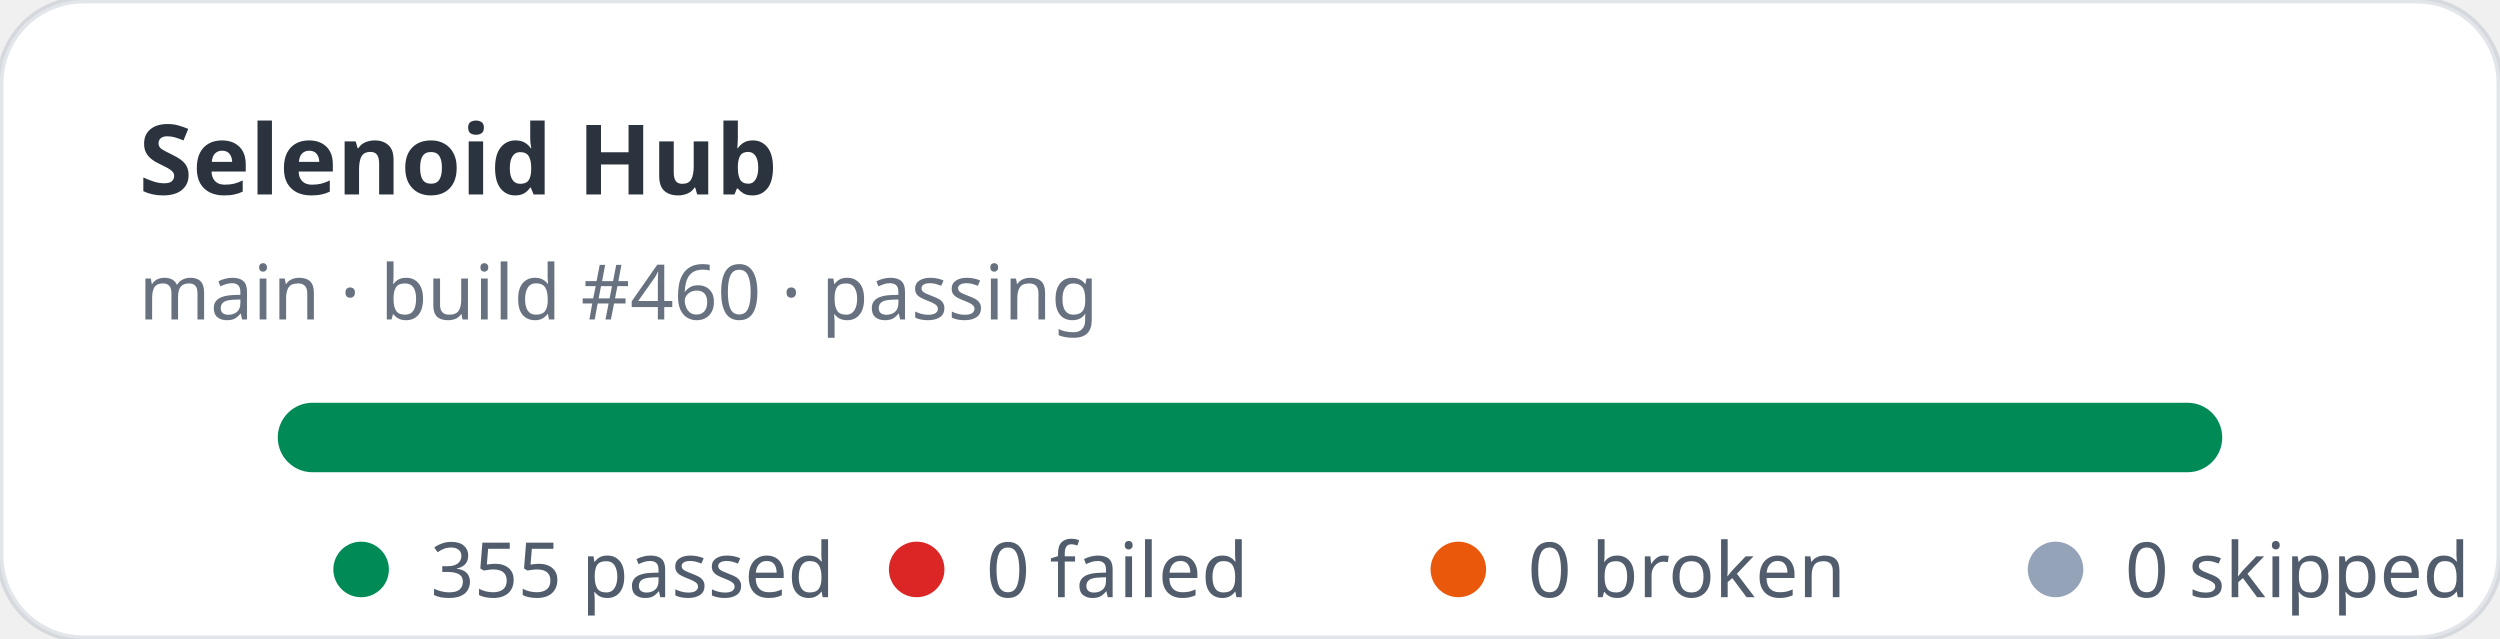
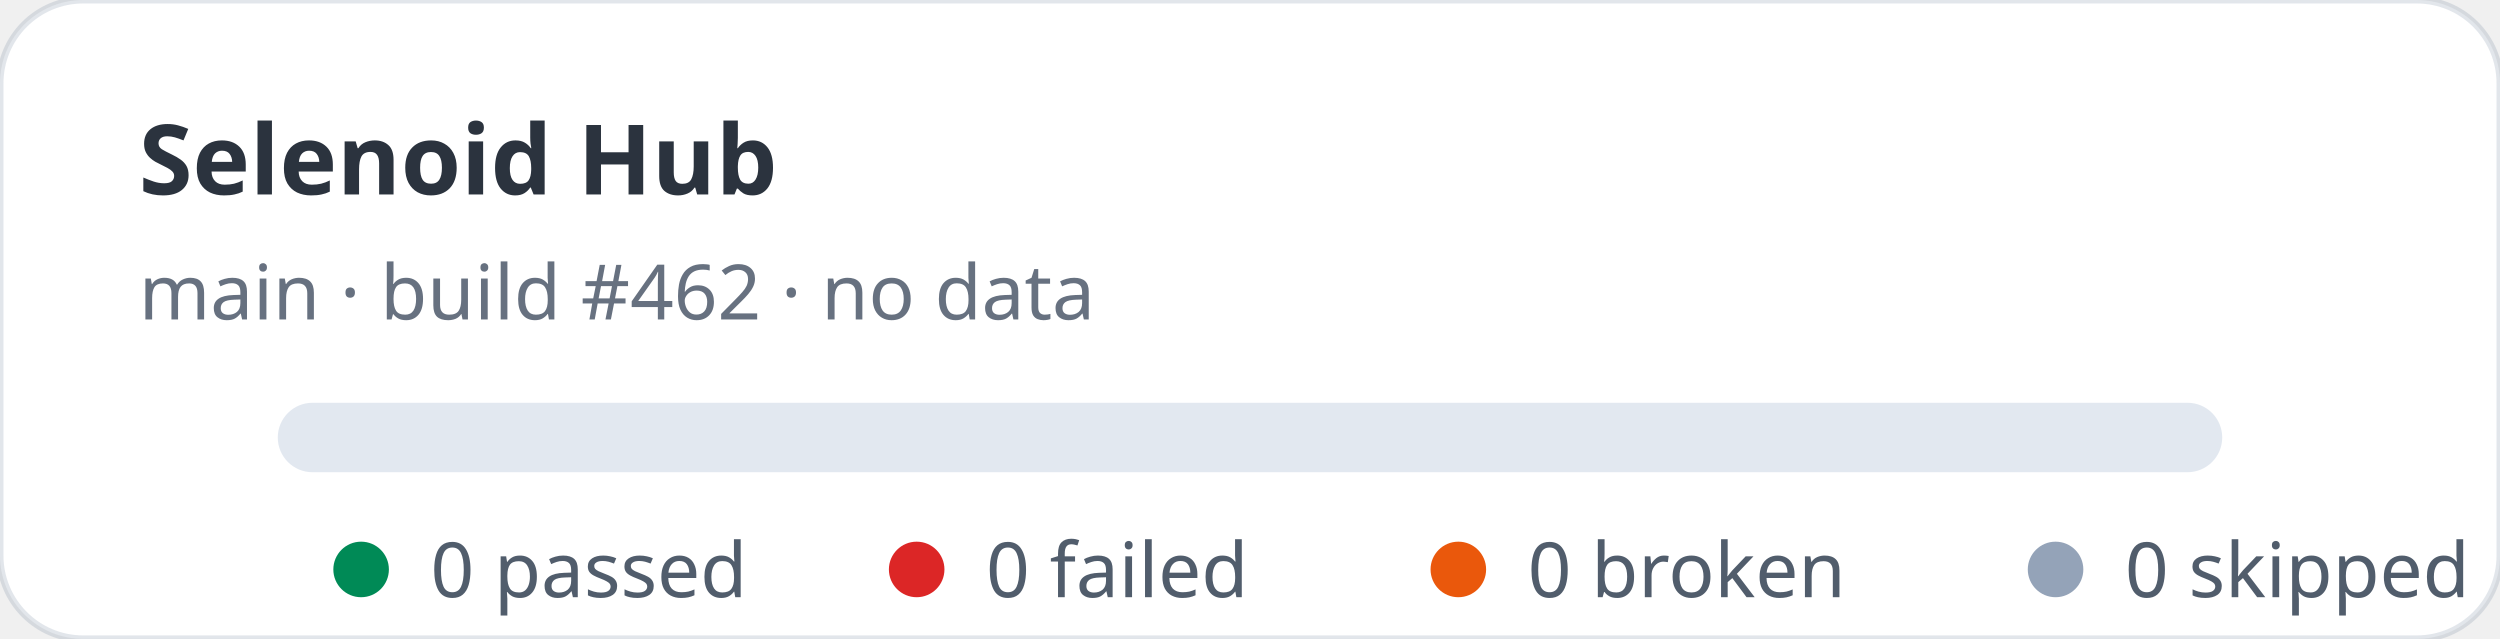
- <svg xmlns="http://www.w3.org/2000/svg" width="360" height="92" viewBox="0 0 360 92" role="img" aria-label="Selenoid Hub stats: 355 passed, 0 failed">
+ <svg xmlns="http://www.w3.org/2000/svg" width="360" height="92" viewBox="0 0 360 92" role="img" aria-label="Selenoid Hub stats: 0 passed, 0 failed">
  <rect width="360" height="92" rx="12" fill="#ffffff" stroke="rgba(11,48,86,0.12)" />
  <text x="20" y="28" fill="rgba(1,10,24,0.83)" font-family="ui-sans-serif,system-ui,sans-serif" font-size="14" font-weight="700">Selenoid Hub</text>
-   <text x="20" y="46" fill="rgba(2,19,44,0.6)" font-family="ui-sans-serif,system-ui,sans-serif" font-size="11">main · build #460 · passing</text>
+   <text x="20" y="46" fill="rgba(2,19,44,0.6)" font-family="ui-sans-serif,system-ui,sans-serif" font-size="11">main · build #462 · no data</text>
  <rect x="40" y="58" width="280" height="10" rx="5" fill="#e2e8f0" />
-   <rect x="40" y="58" width="280" height="10" rx="5" fill="#008a56" />
  <g font-family="ui-sans-serif,system-ui,sans-serif" font-size="11" fill="rgba(1,18,40,0.68)">
    <circle cx="52" cy="82" r="4" fill="#008a56" />
-     <text x="62" y="86">355 passed</text>
+     <text x="62" y="86">0 passed</text>
    <circle cx="132" cy="82" r="4" fill="#dc2626" />
    <text x="142" y="86">0 failed</text>
    <circle cx="210" cy="82" r="4" fill="#ea580c" />
    <text x="220" y="86">0 broken</text>
    <circle cx="296" cy="82" r="4" fill="#94a3b8" />
    <text x="306" y="86">0 skipped</text>
  </g>
</svg>
